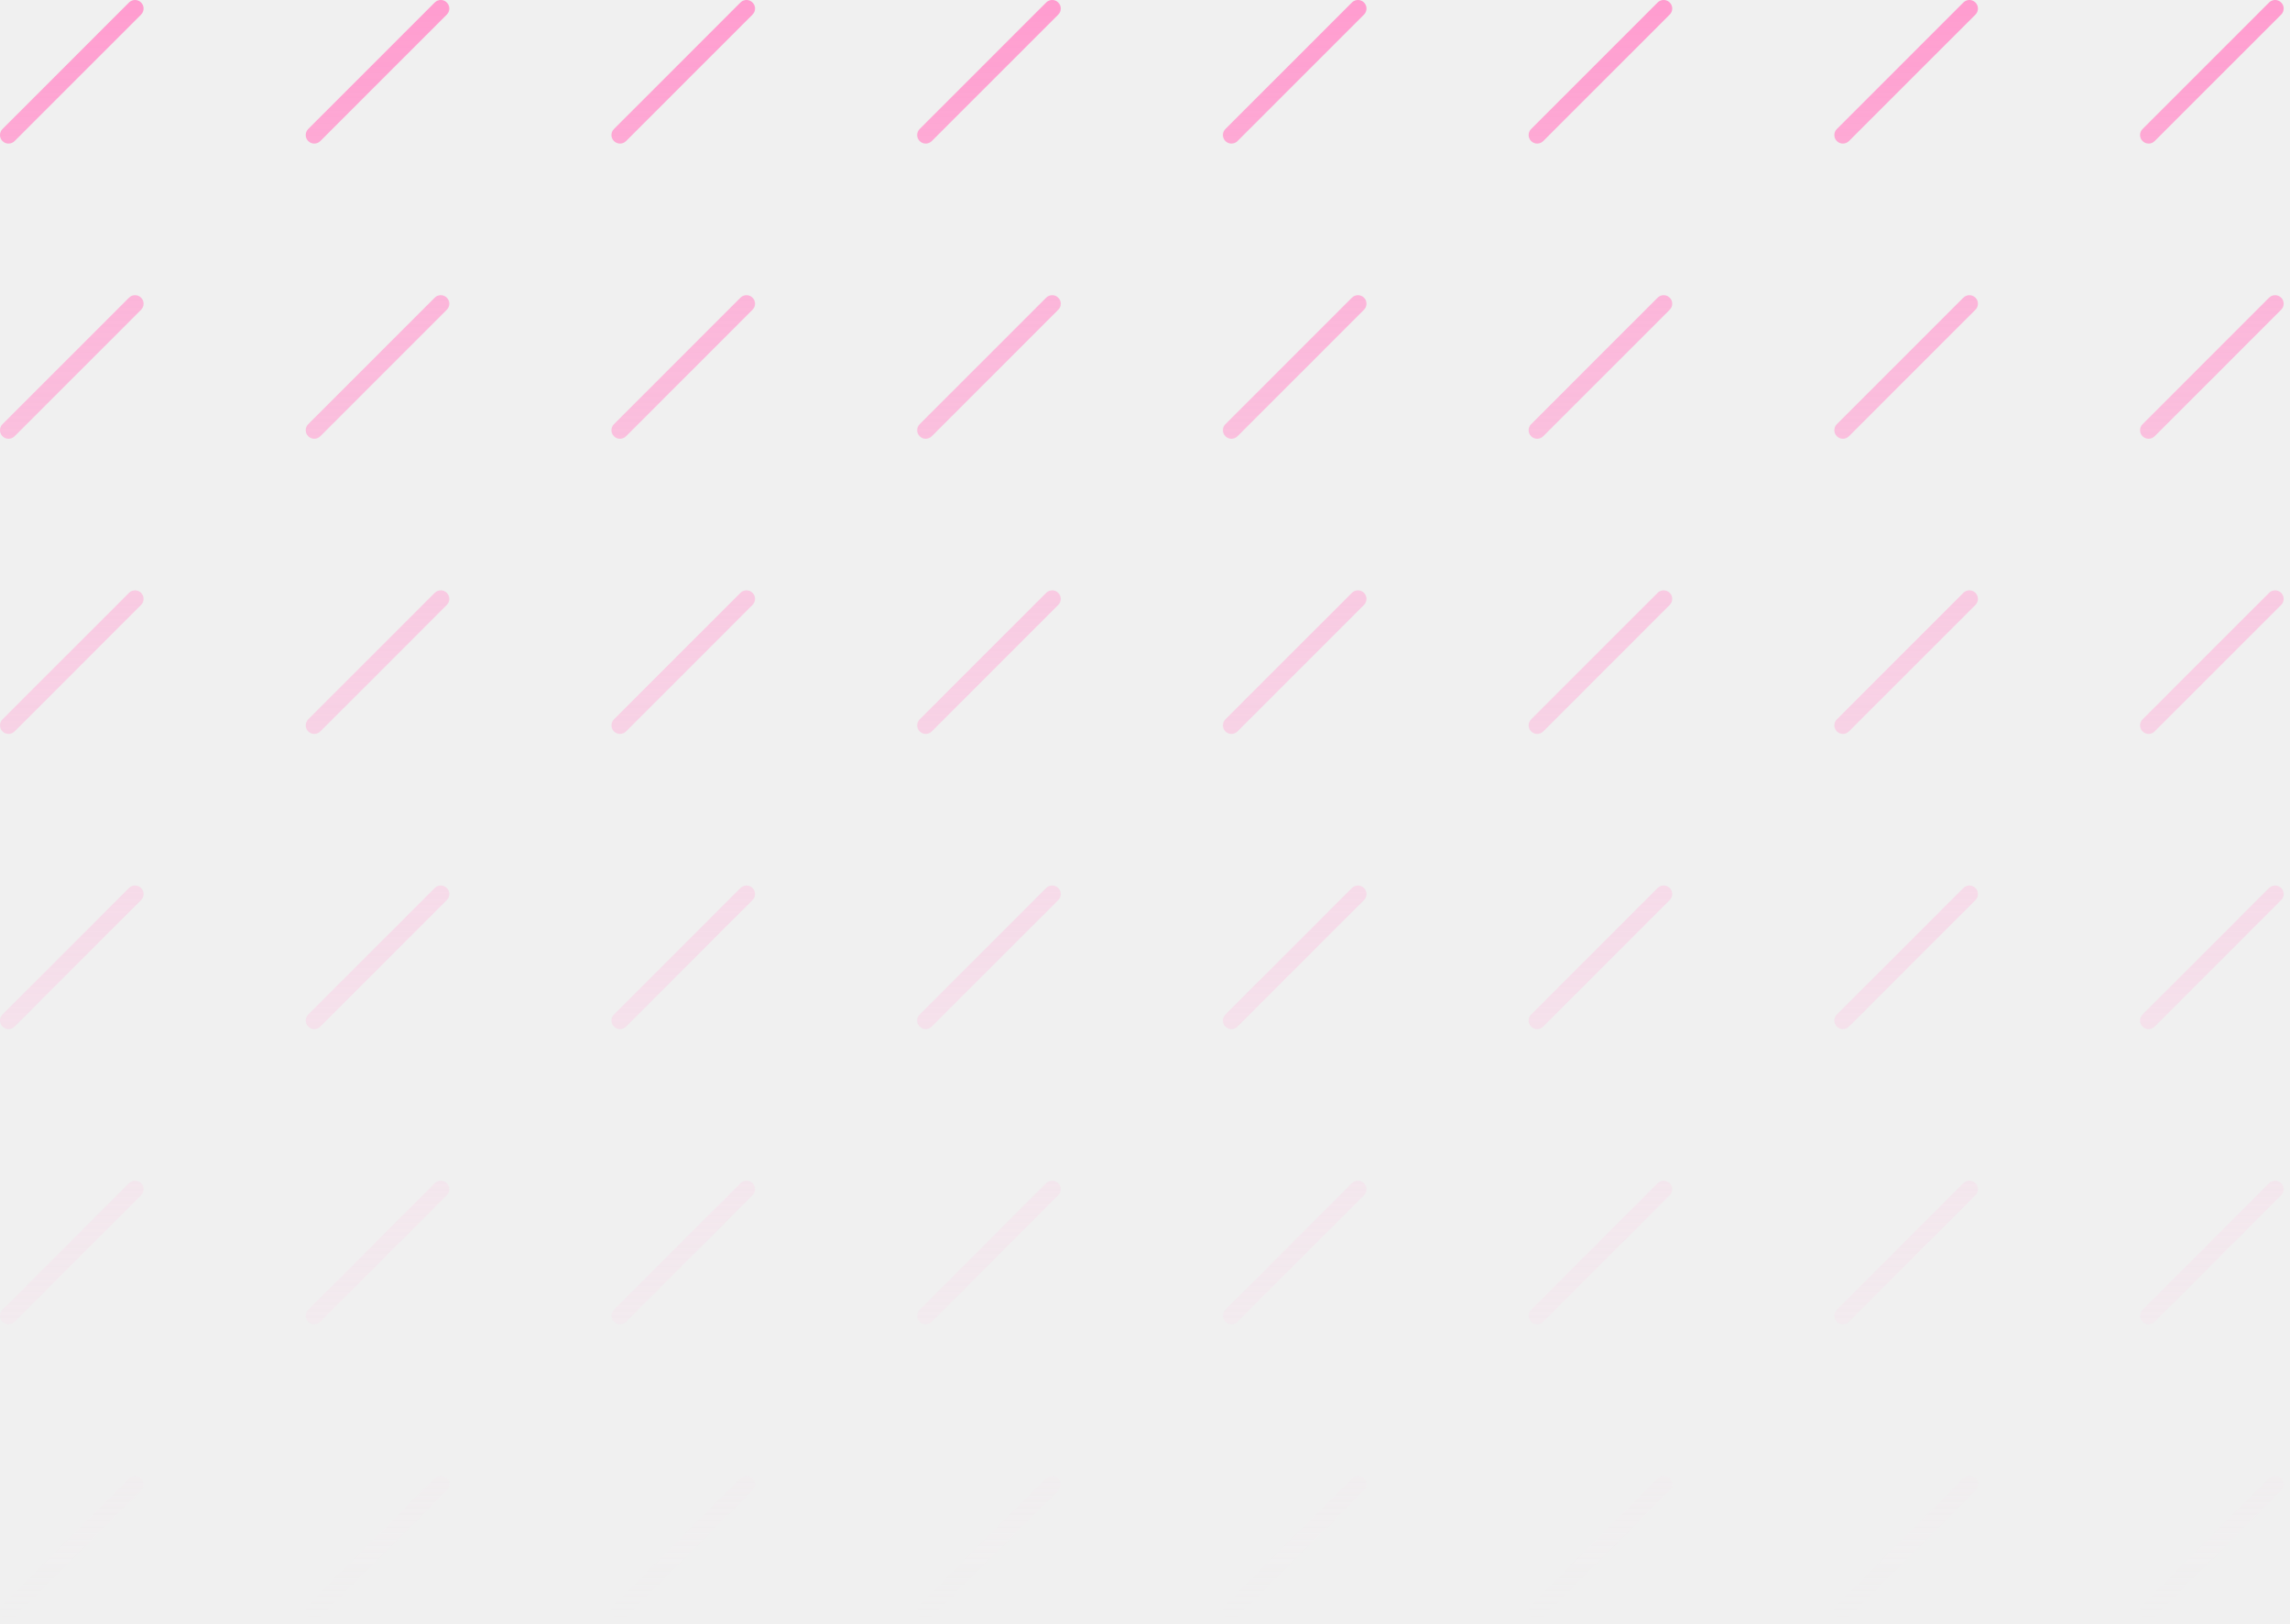
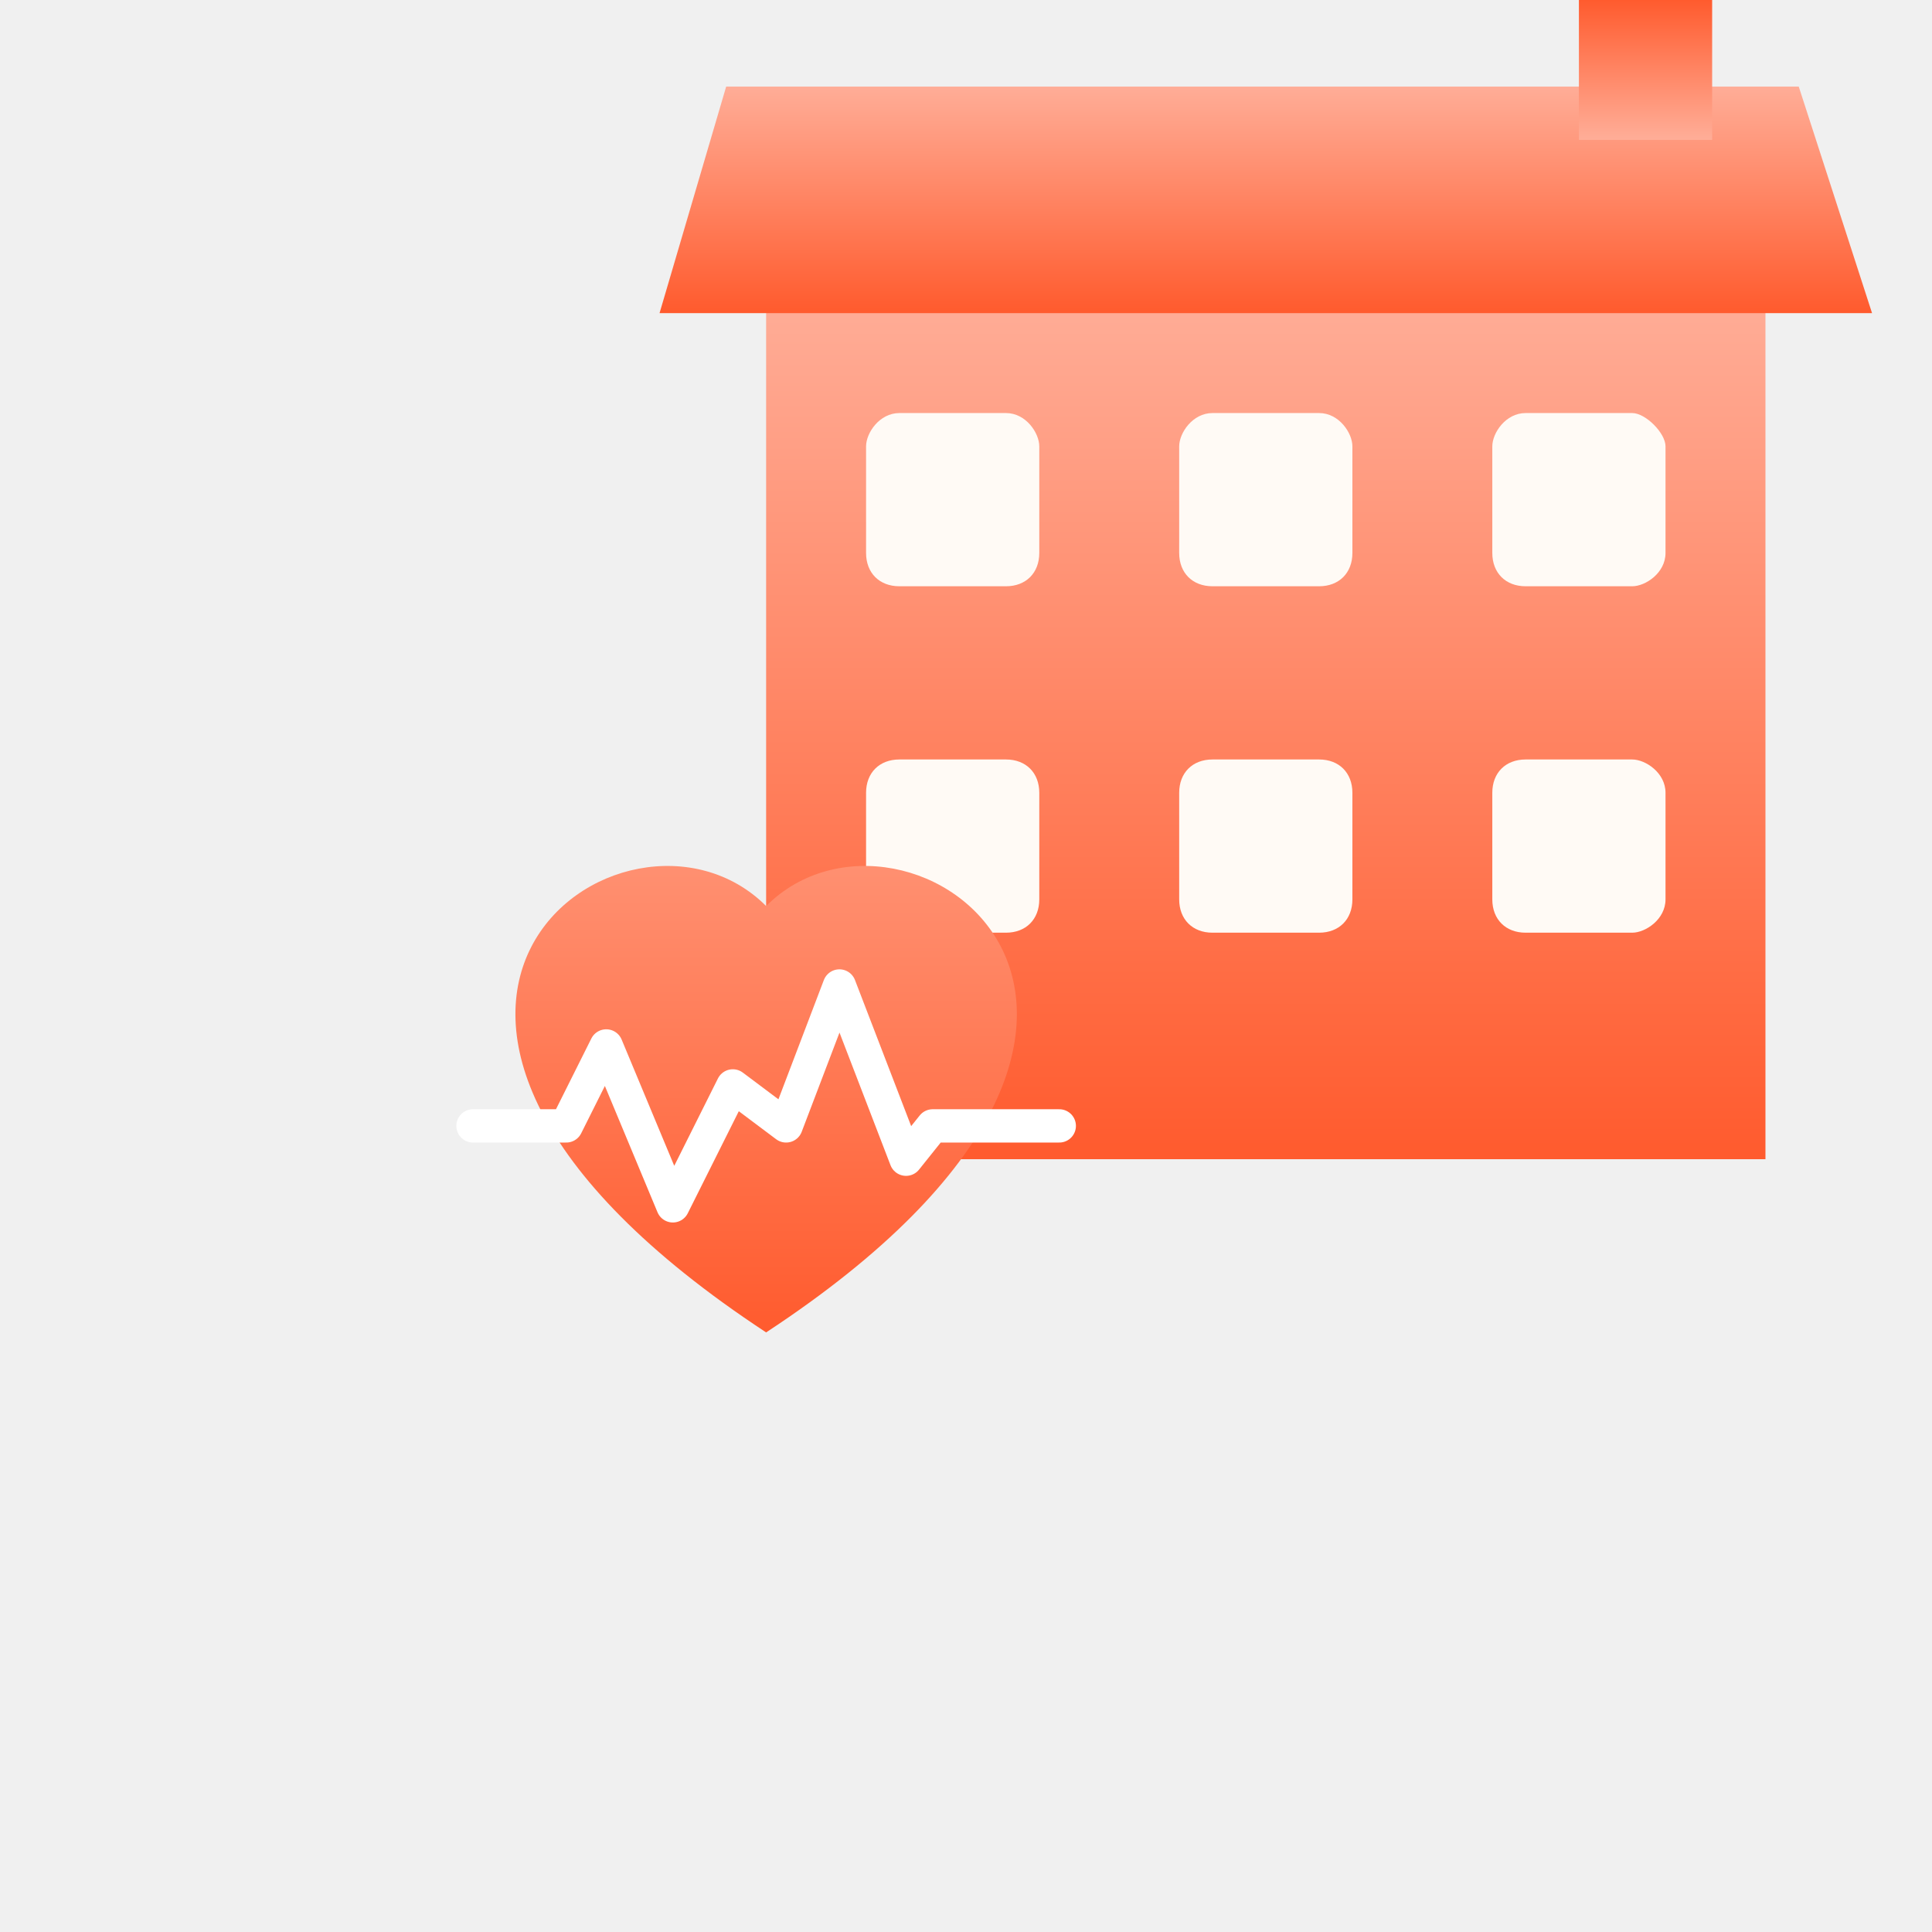
- <svg xmlns="http://www.w3.org/2000/svg" width="134" height="95" viewBox="0 0 134 95" fill="none">
-   <g id="Union">
-     <path d="M8.256 0.146C8.451 0.342 8.451 0.658 8.256 0.854L0.854 8.256C0.658 8.451 0.342 8.451 0.146 8.256C-0.049 8.061 -0.049 7.744 0.146 7.549L7.549 0.146C7.744 -0.049 8.061 -0.049 8.256 0.146Z" fill="url(#paint0_linear_11_1199)" />
-     <path d="M8.256 17.419C8.451 17.614 8.451 17.931 8.256 18.126L0.854 25.529C0.658 25.724 0.342 25.724 0.146 25.529C-0.049 25.334 -0.049 25.017 0.146 24.822L7.549 17.419C7.744 17.224 8.061 17.224 8.256 17.419Z" fill="url(#paint1_linear_11_1199)" />
-     <path d="M8.256 35.399C8.451 35.204 8.451 34.887 8.256 34.692C8.061 34.497 7.744 34.497 7.549 34.692L0.146 42.094C-0.049 42.29 -0.049 42.606 0.146 42.802C0.342 42.997 0.658 42.997 0.854 42.802L8.256 35.399Z" fill="url(#paint2_linear_11_1199)" />
-     <path d="M8.256 51.965C8.451 52.16 8.451 52.477 8.256 52.672L0.854 60.074C0.658 60.27 0.342 60.27 0.146 60.074C-0.049 59.879 -0.049 59.562 0.146 59.367L7.549 51.965C7.744 51.769 8.061 51.769 8.256 51.965Z" fill="url(#paint3_linear_11_1199)" />
-     <path d="M8.256 69.945C8.451 69.749 8.451 69.433 8.256 69.237C8.061 69.042 7.744 69.042 7.549 69.237L0.146 76.64C-0.049 76.835 -0.049 77.152 0.146 77.347C0.342 77.542 0.658 77.542 0.854 77.347L8.256 69.945Z" fill="url(#paint4_linear_11_1199)" />
-     <path d="M8.256 86.51C8.451 86.705 8.451 87.022 8.256 87.217L0.854 94.62C0.658 94.815 0.342 94.815 0.146 94.62C-0.049 94.424 -0.049 94.108 0.146 93.913L7.549 86.51C7.744 86.315 8.061 86.315 8.256 86.51Z" fill="url(#paint5_linear_11_1199)" />
-     <path d="M26.146 0.854C26.341 0.658 26.341 0.342 26.146 0.146C25.951 -0.049 25.634 -0.049 25.439 0.146L18.036 7.549C17.841 7.744 17.841 8.061 18.036 8.256C18.231 8.451 18.548 8.451 18.743 8.256L26.146 0.854Z" fill="url(#paint6_linear_11_1199)" />
-     <path d="M26.146 18.126C26.341 17.931 26.341 17.614 26.146 17.419C25.951 17.224 25.634 17.224 25.439 17.419L18.036 24.822C17.841 25.017 17.841 25.334 18.036 25.529C18.231 25.724 18.548 25.724 18.743 25.529L26.146 18.126Z" fill="url(#paint7_linear_11_1199)" />
-     <path d="M26.146 34.692C26.341 34.887 26.341 35.204 26.146 35.399L18.743 42.802C18.548 42.997 18.231 42.997 18.036 42.802C17.841 42.606 17.841 42.29 18.036 42.094L25.439 34.692C25.634 34.497 25.951 34.497 26.146 34.692Z" fill="url(#paint8_linear_11_1199)" />
-     <path d="M26.146 52.672C26.341 52.477 26.341 52.16 26.146 51.965C25.951 51.769 25.634 51.769 25.439 51.965L18.036 59.367C17.841 59.562 17.841 59.879 18.036 60.074C18.231 60.27 18.548 60.27 18.743 60.074L26.146 52.672Z" fill="url(#paint9_linear_11_1199)" />
-     <path d="M26.146 69.237C26.341 69.433 26.341 69.749 26.146 69.945L18.743 77.347C18.548 77.542 18.231 77.542 18.036 77.347C17.841 77.152 17.841 76.835 18.036 76.64L25.439 69.237C25.634 69.042 25.951 69.042 26.146 69.237Z" fill="url(#paint10_linear_11_1199)" />
-     <path d="M26.146 87.217C26.341 87.022 26.341 86.705 26.146 86.51C25.951 86.315 25.634 86.315 25.439 86.51L18.036 93.913C17.841 94.108 17.841 94.424 18.036 94.62C18.231 94.815 18.548 94.815 18.743 94.62L26.146 87.217Z" fill="url(#paint11_linear_11_1199)" />
-     <path d="M44.035 0.146C44.231 0.342 44.231 0.658 44.035 0.854L36.633 8.256C36.437 8.451 36.121 8.451 35.926 8.256C35.73 8.061 35.73 7.744 35.926 7.549L43.328 0.146C43.523 -0.049 43.84 -0.049 44.035 0.146Z" fill="url(#paint12_linear_11_1199)" />
-     <path d="M44.035 17.419C44.231 17.614 44.231 17.931 44.035 18.126L36.633 25.529C36.437 25.724 36.121 25.724 35.926 25.529C35.73 25.334 35.73 25.017 35.926 24.822L43.328 17.419C43.523 17.224 43.84 17.224 44.035 17.419Z" fill="url(#paint13_linear_11_1199)" />
-     <path d="M44.035 35.399C44.231 35.204 44.231 34.887 44.035 34.692C43.84 34.497 43.523 34.497 43.328 34.692L35.926 42.094C35.73 42.29 35.73 42.606 35.926 42.802C36.121 42.997 36.437 42.997 36.633 42.802L44.035 35.399Z" fill="url(#paint14_linear_11_1199)" />
-     <path d="M44.035 51.965C44.231 52.16 44.231 52.477 44.035 52.672L36.633 60.074C36.437 60.27 36.121 60.27 35.926 60.074C35.73 59.879 35.73 59.562 35.926 59.367L43.328 51.965C43.523 51.769 43.84 51.769 44.035 51.965Z" fill="url(#paint15_linear_11_1199)" />
-     <path d="M44.035 69.945C44.231 69.749 44.231 69.433 44.035 69.237C43.84 69.042 43.523 69.042 43.328 69.237L35.926 76.64C35.73 76.835 35.73 77.152 35.926 77.347C36.121 77.542 36.437 77.542 36.633 77.347L44.035 69.945Z" fill="url(#paint16_linear_11_1199)" />
-     <path d="M44.035 86.51C44.231 86.705 44.231 87.022 44.035 87.217L36.633 94.62C36.437 94.815 36.121 94.815 35.926 94.62C35.73 94.424 35.73 94.108 35.926 93.913L43.328 86.51C43.523 86.315 43.84 86.315 44.035 86.51Z" fill="url(#paint17_linear_11_1199)" />
-     <path d="M61.925 0.854C62.12 0.658 62.12 0.342 61.925 0.146C61.73 -0.049 61.413 -0.049 61.218 0.146L53.815 7.549C53.62 7.744 53.62 8.061 53.815 8.256C54.01 8.451 54.327 8.451 54.522 8.256L61.925 0.854Z" fill="url(#paint18_linear_11_1199)" />
-     <path d="M61.925 18.126C62.12 17.931 62.12 17.614 61.925 17.419C61.73 17.224 61.413 17.224 61.218 17.419L53.815 24.822C53.62 25.017 53.62 25.334 53.815 25.529C54.01 25.724 54.327 25.724 54.522 25.529L61.925 18.126Z" fill="url(#paint19_linear_11_1199)" />
-     <path d="M61.925 34.692C62.12 34.887 62.12 35.204 61.925 35.399L54.522 42.802C54.327 42.997 54.01 42.997 53.815 42.802C53.62 42.606 53.62 42.29 53.815 42.094L61.218 34.692C61.413 34.497 61.73 34.497 61.925 34.692Z" fill="url(#paint20_linear_11_1199)" />
-     <path d="M61.925 52.672C62.12 52.477 62.12 52.16 61.925 51.965C61.73 51.769 61.413 51.769 61.218 51.965L53.815 59.367C53.62 59.562 53.62 59.879 53.815 60.074C54.01 60.27 54.327 60.27 54.522 60.074L61.925 52.672Z" fill="url(#paint21_linear_11_1199)" />
-     <path d="M61.925 69.237C62.12 69.433 62.12 69.749 61.925 69.945L54.522 77.347C54.327 77.542 54.01 77.542 53.815 77.347C53.62 77.152 53.62 76.835 53.815 76.64L61.218 69.237C61.413 69.042 61.73 69.042 61.925 69.237Z" fill="url(#paint22_linear_11_1199)" />
-     <path d="M61.925 87.217C62.12 87.022 62.12 86.705 61.925 86.51C61.73 86.315 61.413 86.315 61.218 86.51L53.815 93.913C53.62 94.108 53.62 94.424 53.815 94.62C54.01 94.815 54.327 94.815 54.522 94.62L61.925 87.217Z" fill="url(#paint23_linear_11_1199)" />
-     <path d="M79.815 0.146C80.01 0.342 80.01 0.658 79.815 0.854L72.412 8.256C72.217 8.451 71.9 8.451 71.705 8.256C71.51 8.061 71.51 7.744 71.705 7.549L79.108 0.146C79.303 -0.049 79.619 -0.049 79.815 0.146Z" fill="url(#paint24_linear_11_1199)" />
-     <path d="M79.815 17.419C80.01 17.614 80.01 17.931 79.815 18.126L72.412 25.529C72.217 25.724 71.9 25.724 71.705 25.529C71.51 25.334 71.51 25.017 71.705 24.822L79.108 17.419C79.303 17.224 79.619 17.224 79.815 17.419Z" fill="url(#paint25_linear_11_1199)" />
-     <path d="M79.815 35.399C80.01 35.204 80.01 34.887 79.815 34.692C79.619 34.497 79.303 34.497 79.108 34.692L71.705 42.094C71.51 42.29 71.51 42.606 71.705 42.802C71.9 42.997 72.217 42.997 72.412 42.802L79.815 35.399Z" fill="url(#paint26_linear_11_1199)" />
-     <path d="M79.815 51.965C80.01 52.16 80.01 52.477 79.815 52.672L72.412 60.074C72.217 60.27 71.9 60.27 71.705 60.074C71.51 59.879 71.51 59.562 71.705 59.367L79.108 51.965C79.303 51.769 79.619 51.769 79.815 51.965Z" fill="url(#paint27_linear_11_1199)" />
-     <path d="M79.815 69.945C80.01 69.749 80.01 69.433 79.815 69.237C79.619 69.042 79.303 69.042 79.108 69.237L71.705 76.64C71.51 76.835 71.51 77.152 71.705 77.347C71.9 77.542 72.217 77.542 72.412 77.347L79.815 69.945Z" fill="url(#paint28_linear_11_1199)" />
-     <path d="M79.815 86.51C80.01 86.705 80.01 87.022 79.815 87.217L72.412 94.62C72.217 94.815 71.9 94.815 71.705 94.62C71.51 94.424 71.51 94.108 71.705 93.913L79.108 86.51C79.303 86.315 79.619 86.315 79.815 86.51Z" fill="url(#paint29_linear_11_1199)" />
-     <path d="M97.704 0.854C97.9 0.658 97.9 0.342 97.704 0.146C97.509 -0.049 97.192 -0.049 96.997 0.146L89.595 7.549C89.399 7.744 89.399 8.061 89.595 8.256C89.79 8.451 90.106 8.451 90.302 8.256L97.704 0.854Z" fill="url(#paint30_linear_11_1199)" />
-     <path d="M97.704 18.126C97.9 17.931 97.9 17.614 97.704 17.419C97.509 17.224 97.192 17.224 96.997 17.419L89.595 24.822C89.399 25.017 89.399 25.334 89.595 25.529C89.79 25.724 90.106 25.724 90.302 25.529L97.704 18.126Z" fill="url(#paint31_linear_11_1199)" />
-     <path d="M97.704 34.692C97.9 34.887 97.9 35.204 97.704 35.399L90.302 42.802C90.106 42.997 89.79 42.997 89.595 42.802C89.399 42.606 89.399 42.29 89.595 42.094L96.997 34.692C97.192 34.497 97.509 34.497 97.704 34.692Z" fill="url(#paint32_linear_11_1199)" />
-     <path d="M97.704 52.672C97.9 52.477 97.9 52.16 97.704 51.965C97.509 51.769 97.192 51.769 96.997 51.965L89.595 59.367C89.399 59.562 89.399 59.879 89.595 60.074C89.79 60.27 90.106 60.27 90.302 60.074L97.704 52.672Z" fill="url(#paint33_linear_11_1199)" />
-     <path d="M97.704 69.237C97.9 69.433 97.9 69.749 97.704 69.945L90.302 77.347C90.106 77.542 89.79 77.542 89.595 77.347C89.399 77.152 89.399 76.835 89.595 76.64L96.997 69.237C97.192 69.042 97.509 69.042 97.704 69.237Z" fill="url(#paint34_linear_11_1199)" />
-     <path d="M97.704 87.217C97.9 87.022 97.9 86.705 97.704 86.51C97.509 86.315 97.192 86.315 96.997 86.51L89.595 93.913C89.399 94.108 89.399 94.424 89.595 94.62C89.79 94.815 90.106 94.815 90.302 94.62L97.704 87.217Z" fill="url(#paint35_linear_11_1199)" />
-     <path d="M115.594 0.146C115.789 0.342 115.789 0.658 115.594 0.854L108.191 8.256C107.996 8.451 107.679 8.451 107.484 8.256C107.289 8.061 107.289 7.744 107.484 7.549L114.887 0.146C115.082 -0.049 115.399 -0.049 115.594 0.146Z" fill="url(#paint36_linear_11_1199)" />
-     <path d="M115.594 17.419C115.789 17.614 115.789 17.931 115.594 18.126L108.191 25.529C107.996 25.724 107.679 25.724 107.484 25.529C107.289 25.334 107.289 25.017 107.484 24.822L114.887 17.419C115.082 17.224 115.399 17.224 115.594 17.419Z" fill="url(#paint37_linear_11_1199)" />
-     <path d="M115.594 35.399C115.789 35.204 115.789 34.887 115.594 34.692C115.399 34.497 115.082 34.497 114.887 34.692L107.484 42.094C107.289 42.29 107.289 42.606 107.484 42.802C107.679 42.997 107.996 42.997 108.191 42.802L115.594 35.399Z" fill="url(#paint38_linear_11_1199)" />
-     <path d="M115.594 51.965C115.789 52.16 115.789 52.477 115.594 52.672L108.191 60.074C107.996 60.27 107.679 60.27 107.484 60.074C107.289 59.879 107.289 59.562 107.484 59.367L114.887 51.965C115.082 51.769 115.399 51.769 115.594 51.965Z" fill="url(#paint39_linear_11_1199)" />
-     <path d="M115.594 69.945C115.789 69.749 115.789 69.433 115.594 69.237C115.399 69.042 115.082 69.042 114.887 69.237L107.484 76.64C107.289 76.835 107.289 77.152 107.484 77.347C107.679 77.542 107.996 77.542 108.191 77.347L115.594 69.945Z" fill="url(#paint40_linear_11_1199)" />
-     <path d="M115.594 86.51C115.789 86.705 115.789 87.022 115.594 87.217L108.191 94.62C107.996 94.815 107.679 94.815 107.484 94.62C107.289 94.424 107.289 94.108 107.484 93.913L114.887 86.51C115.082 86.315 115.399 86.315 115.594 86.51Z" fill="url(#paint41_linear_11_1199)" />
-     <path d="M133.483 0.146C133.679 0.342 133.679 0.658 133.483 0.854L126.081 8.256C125.886 8.451 125.569 8.451 125.374 8.256C125.178 8.061 125.178 7.744 125.374 7.549L132.776 0.146C132.972 -0.049 133.288 -0.049 133.483 0.146Z" fill="url(#paint42_linear_11_1199)" />
-     <path d="M133.483 17.419C133.679 17.614 133.679 17.931 133.483 18.126L126.081 25.529C125.886 25.724 125.569 25.724 125.374 25.529C125.178 25.334 125.178 25.017 125.374 24.822L132.776 17.419C132.972 17.224 133.288 17.224 133.483 17.419Z" fill="url(#paint43_linear_11_1199)" />
-     <path d="M133.483 35.399C133.679 35.204 133.679 34.887 133.483 34.692C133.288 34.497 132.972 34.497 132.776 34.692L125.374 42.094C125.178 42.29 125.178 42.606 125.374 42.802C125.569 42.997 125.886 42.997 126.081 42.802L133.483 35.399Z" fill="url(#paint44_linear_11_1199)" />
-     <path d="M133.483 51.965C133.679 52.16 133.679 52.477 133.483 52.672L126.081 60.074C125.886 60.27 125.569 60.27 125.374 60.074C125.178 59.879 125.178 59.562 125.374 59.367L132.776 51.965C132.972 51.769 133.288 51.769 133.483 51.965Z" fill="url(#paint45_linear_11_1199)" />
-     <path d="M133.483 69.945C133.679 69.749 133.679 69.433 133.483 69.237C133.288 69.042 132.972 69.042 132.776 69.237L125.374 76.64C125.178 76.835 125.178 77.152 125.374 77.347C125.569 77.542 125.886 77.542 126.081 77.347L133.483 69.945Z" fill="url(#paint46_linear_11_1199)" />
-     <path d="M133.483 86.51C133.679 86.705 133.679 87.022 133.483 87.217L126.081 94.62C125.886 94.815 125.569 94.815 125.374 94.62C125.178 94.424 125.178 94.108 125.374 93.913L132.776 86.51C132.972 86.315 133.288 86.315 133.483 86.51Z" fill="url(#paint47_linear_11_1199)" />
-   </g>
+ <svg xmlns="http://www.w3.org/2000/svg" version="1.2" viewBox="0 0 29 29" width="21" height="21">
  <defs>
-     <linearGradient id="paint0_linear_11_1199" x1="66.815" y1="0" x2="66.815" y2="94.766" gradientUnits="userSpaceOnUse">
-       <stop stop-color="#FF9CCF" />
-       <stop offset="1" stop-color="#FCDFEE" stop-opacity="0" />
+     <linearGradient id="g1" x2="1" gradientUnits="userSpaceOnUse" gradientTransform="matrix(0,12.976,-15.052,0,18.991,4.411)">
+       <stop offset="0" stop-color="#ffad97" />
+       <stop offset="1" stop-color="#ff5b2e" />
    </linearGradient>
-     <linearGradient id="paint1_linear_11_1199" x1="66.815" y1="0" x2="66.815" y2="94.766" gradientUnits="userSpaceOnUse">
-       <stop stop-color="#FF9CCF" />
-       <stop offset="1" stop-color="#FCDFEE" stop-opacity="0" />
+     <linearGradient id="g2" x2="1" gradientUnits="userSpaceOnUse" gradientTransform="matrix(0,3.374,-18.166,0,18.991,1.297)">
+       <stop offset="0" stop-color="#ffad97" />
+       <stop offset="1" stop-color="#ff5b2e" />
    </linearGradient>
-     <linearGradient id="paint2_linear_11_1199" x1="66.815" y1="0" x2="66.815" y2="94.766" gradientUnits="userSpaceOnUse">
-       <stop stop-color="#FF9CCF" />
-       <stop offset="1" stop-color="#FCDFEE" stop-opacity="0" />
+     <linearGradient id="g3" x2="1" gradientUnits="userSpaceOnUse" gradientTransform="matrix(0,-2.076,2.076,0,24.701,2.076)">
+       <stop offset="0" stop-color="#ffad97" />
+       <stop offset="1" stop-color="#ff5b2e" />
    </linearGradient>
-     <linearGradient id="paint3_linear_11_1199" x1="66.815" y1="0" x2="66.815" y2="94.766" gradientUnits="userSpaceOnUse">
-       <stop stop-color="#FF9CCF" />
-       <stop offset="1" stop-color="#FCDFEE" stop-opacity="0" />
-     </linearGradient>
-     <linearGradient id="paint4_linear_11_1199" x1="66.815" y1="0" x2="66.815" y2="94.766" gradientUnits="userSpaceOnUse">
-       <stop stop-color="#FF9CCF" />
-       <stop offset="1" stop-color="#FCDFEE" stop-opacity="0" />
-     </linearGradient>
-     <linearGradient id="paint5_linear_11_1199" x1="66.815" y1="0" x2="66.815" y2="94.766" gradientUnits="userSpaceOnUse">
-       <stop stop-color="#FF9CCF" />
-       <stop offset="1" stop-color="#FCDFEE" stop-opacity="0" />
-     </linearGradient>
-     <linearGradient id="paint6_linear_11_1199" x1="66.815" y1="0" x2="66.815" y2="94.766" gradientUnits="userSpaceOnUse">
-       <stop stop-color="#FF9CCF" />
-       <stop offset="1" stop-color="#FCDFEE" stop-opacity="0" />
-     </linearGradient>
-     <linearGradient id="paint7_linear_11_1199" x1="66.815" y1="0" x2="66.815" y2="94.766" gradientUnits="userSpaceOnUse">
-       <stop stop-color="#FF9CCF" />
-       <stop offset="1" stop-color="#FCDFEE" stop-opacity="0" />
-     </linearGradient>
-     <linearGradient id="paint8_linear_11_1199" x1="66.815" y1="0" x2="66.815" y2="94.766" gradientUnits="userSpaceOnUse">
-       <stop stop-color="#FF9CCF" />
-       <stop offset="1" stop-color="#FCDFEE" stop-opacity="0" />
-     </linearGradient>
-     <linearGradient id="paint9_linear_11_1199" x1="66.815" y1="0" x2="66.815" y2="94.766" gradientUnits="userSpaceOnUse">
-       <stop stop-color="#FF9CCF" />
-       <stop offset="1" stop-color="#FCDFEE" stop-opacity="0" />
-     </linearGradient>
-     <linearGradient id="paint10_linear_11_1199" x1="66.815" y1="0" x2="66.815" y2="94.766" gradientUnits="userSpaceOnUse">
-       <stop stop-color="#FF9CCF" />
-       <stop offset="1" stop-color="#FCDFEE" stop-opacity="0" />
-     </linearGradient>
-     <linearGradient id="paint11_linear_11_1199" x1="66.815" y1="0" x2="66.815" y2="94.766" gradientUnits="userSpaceOnUse">
-       <stop stop-color="#FF9CCF" />
-       <stop offset="1" stop-color="#FCDFEE" stop-opacity="0" />
-     </linearGradient>
-     <linearGradient id="paint12_linear_11_1199" x1="66.815" y1="0" x2="66.815" y2="94.766" gradientUnits="userSpaceOnUse">
-       <stop stop-color="#FF9CCF" />
-       <stop offset="1" stop-color="#FCDFEE" stop-opacity="0" />
-     </linearGradient>
-     <linearGradient id="paint13_linear_11_1199" x1="66.815" y1="0" x2="66.815" y2="94.766" gradientUnits="userSpaceOnUse">
-       <stop stop-color="#FF9CCF" />
-       <stop offset="1" stop-color="#FCDFEE" stop-opacity="0" />
-     </linearGradient>
-     <linearGradient id="paint14_linear_11_1199" x1="66.815" y1="0" x2="66.815" y2="94.766" gradientUnits="userSpaceOnUse">
-       <stop stop-color="#FF9CCF" />
-       <stop offset="1" stop-color="#FCDFEE" stop-opacity="0" />
-     </linearGradient>
-     <linearGradient id="paint15_linear_11_1199" x1="66.815" y1="0" x2="66.815" y2="94.766" gradientUnits="userSpaceOnUse">
-       <stop stop-color="#FF9CCF" />
-       <stop offset="1" stop-color="#FCDFEE" stop-opacity="0" />
-     </linearGradient>
-     <linearGradient id="paint16_linear_11_1199" x1="66.815" y1="0" x2="66.815" y2="94.766" gradientUnits="userSpaceOnUse">
-       <stop stop-color="#FF9CCF" />
-       <stop offset="1" stop-color="#FCDFEE" stop-opacity="0" />
-     </linearGradient>
-     <linearGradient id="paint17_linear_11_1199" x1="66.815" y1="0" x2="66.815" y2="94.766" gradientUnits="userSpaceOnUse">
-       <stop stop-color="#FF9CCF" />
-       <stop offset="1" stop-color="#FCDFEE" stop-opacity="0" />
-     </linearGradient>
-     <linearGradient id="paint18_linear_11_1199" x1="66.815" y1="0" x2="66.815" y2="94.766" gradientUnits="userSpaceOnUse">
-       <stop stop-color="#FF9CCF" />
-       <stop offset="1" stop-color="#FCDFEE" stop-opacity="0" />
-     </linearGradient>
-     <linearGradient id="paint19_linear_11_1199" x1="66.815" y1="0" x2="66.815" y2="94.766" gradientUnits="userSpaceOnUse">
-       <stop stop-color="#FF9CCF" />
-       <stop offset="1" stop-color="#FCDFEE" stop-opacity="0" />
-     </linearGradient>
-     <linearGradient id="paint20_linear_11_1199" x1="66.815" y1="0" x2="66.815" y2="94.766" gradientUnits="userSpaceOnUse">
-       <stop stop-color="#FF9CCF" />
-       <stop offset="1" stop-color="#FCDFEE" stop-opacity="0" />
-     </linearGradient>
-     <linearGradient id="paint21_linear_11_1199" x1="66.815" y1="0" x2="66.815" y2="94.766" gradientUnits="userSpaceOnUse">
-       <stop stop-color="#FF9CCF" />
-       <stop offset="1" stop-color="#FCDFEE" stop-opacity="0" />
-     </linearGradient>
-     <linearGradient id="paint22_linear_11_1199" x1="66.815" y1="0" x2="66.815" y2="94.766" gradientUnits="userSpaceOnUse">
-       <stop stop-color="#FF9CCF" />
-       <stop offset="1" stop-color="#FCDFEE" stop-opacity="0" />
-     </linearGradient>
-     <linearGradient id="paint23_linear_11_1199" x1="66.815" y1="0" x2="66.815" y2="94.766" gradientUnits="userSpaceOnUse">
-       <stop stop-color="#FF9CCF" />
-       <stop offset="1" stop-color="#FCDFEE" stop-opacity="0" />
-     </linearGradient>
-     <linearGradient id="paint24_linear_11_1199" x1="66.815" y1="0" x2="66.815" y2="94.766" gradientUnits="userSpaceOnUse">
-       <stop stop-color="#FF9CCF" />
-       <stop offset="1" stop-color="#FCDFEE" stop-opacity="0" />
-     </linearGradient>
-     <linearGradient id="paint25_linear_11_1199" x1="66.815" y1="0" x2="66.815" y2="94.766" gradientUnits="userSpaceOnUse">
-       <stop stop-color="#FF9CCF" />
-       <stop offset="1" stop-color="#FCDFEE" stop-opacity="0" />
-     </linearGradient>
-     <linearGradient id="paint26_linear_11_1199" x1="66.815" y1="0" x2="66.815" y2="94.766" gradientUnits="userSpaceOnUse">
-       <stop stop-color="#FF9CCF" />
-       <stop offset="1" stop-color="#FCDFEE" stop-opacity="0" />
-     </linearGradient>
-     <linearGradient id="paint27_linear_11_1199" x1="66.815" y1="0" x2="66.815" y2="94.766" gradientUnits="userSpaceOnUse">
-       <stop stop-color="#FF9CCF" />
-       <stop offset="1" stop-color="#FCDFEE" stop-opacity="0" />
-     </linearGradient>
-     <linearGradient id="paint28_linear_11_1199" x1="66.815" y1="0" x2="66.815" y2="94.766" gradientUnits="userSpaceOnUse">
-       <stop stop-color="#FF9CCF" />
-       <stop offset="1" stop-color="#FCDFEE" stop-opacity="0" />
-     </linearGradient>
-     <linearGradient id="paint29_linear_11_1199" x1="66.815" y1="0" x2="66.815" y2="94.766" gradientUnits="userSpaceOnUse">
-       <stop stop-color="#FF9CCF" />
-       <stop offset="1" stop-color="#FCDFEE" stop-opacity="0" />
-     </linearGradient>
-     <linearGradient id="paint30_linear_11_1199" x1="66.815" y1="0" x2="66.815" y2="94.766" gradientUnits="userSpaceOnUse">
-       <stop stop-color="#FF9CCF" />
-       <stop offset="1" stop-color="#FCDFEE" stop-opacity="0" />
-     </linearGradient>
-     <linearGradient id="paint31_linear_11_1199" x1="66.815" y1="0" x2="66.815" y2="94.766" gradientUnits="userSpaceOnUse">
-       <stop stop-color="#FF9CCF" />
-       <stop offset="1" stop-color="#FCDFEE" stop-opacity="0" />
-     </linearGradient>
-     <linearGradient id="paint32_linear_11_1199" x1="66.815" y1="0" x2="66.815" y2="94.766" gradientUnits="userSpaceOnUse">
-       <stop stop-color="#FF9CCF" />
-       <stop offset="1" stop-color="#FCDFEE" stop-opacity="0" />
-     </linearGradient>
-     <linearGradient id="paint33_linear_11_1199" x1="66.815" y1="0" x2="66.815" y2="94.766" gradientUnits="userSpaceOnUse">
-       <stop stop-color="#FF9CCF" />
-       <stop offset="1" stop-color="#FCDFEE" stop-opacity="0" />
-     </linearGradient>
-     <linearGradient id="paint34_linear_11_1199" x1="66.815" y1="0" x2="66.815" y2="94.766" gradientUnits="userSpaceOnUse">
-       <stop stop-color="#FF9CCF" />
-       <stop offset="1" stop-color="#FCDFEE" stop-opacity="0" />
-     </linearGradient>
-     <linearGradient id="paint35_linear_11_1199" x1="66.815" y1="0" x2="66.815" y2="94.766" gradientUnits="userSpaceOnUse">
-       <stop stop-color="#FF9CCF" />
-       <stop offset="1" stop-color="#FCDFEE" stop-opacity="0" />
-     </linearGradient>
-     <linearGradient id="paint36_linear_11_1199" x1="66.815" y1="0" x2="66.815" y2="94.766" gradientUnits="userSpaceOnUse">
-       <stop stop-color="#FF9CCF" />
-       <stop offset="1" stop-color="#FCDFEE" stop-opacity="0" />
-     </linearGradient>
-     <linearGradient id="paint37_linear_11_1199" x1="66.815" y1="0" x2="66.815" y2="94.766" gradientUnits="userSpaceOnUse">
-       <stop stop-color="#FF9CCF" />
-       <stop offset="1" stop-color="#FCDFEE" stop-opacity="0" />
-     </linearGradient>
-     <linearGradient id="paint38_linear_11_1199" x1="66.815" y1="0" x2="66.815" y2="94.766" gradientUnits="userSpaceOnUse">
-       <stop stop-color="#FF9CCF" />
-       <stop offset="1" stop-color="#FCDFEE" stop-opacity="0" />
-     </linearGradient>
-     <linearGradient id="paint39_linear_11_1199" x1="66.815" y1="0" x2="66.815" y2="94.766" gradientUnits="userSpaceOnUse">
-       <stop stop-color="#FF9CCF" />
-       <stop offset="1" stop-color="#FCDFEE" stop-opacity="0" />
-     </linearGradient>
-     <linearGradient id="paint40_linear_11_1199" x1="66.815" y1="0" x2="66.815" y2="94.766" gradientUnits="userSpaceOnUse">
-       <stop stop-color="#FF9CCF" />
-       <stop offset="1" stop-color="#FCDFEE" stop-opacity="0" />
-     </linearGradient>
-     <linearGradient id="paint41_linear_11_1199" x1="66.815" y1="0" x2="66.815" y2="94.766" gradientUnits="userSpaceOnUse">
-       <stop stop-color="#FF9CCF" />
-       <stop offset="1" stop-color="#FCDFEE" stop-opacity="0" />
-     </linearGradient>
-     <linearGradient id="paint42_linear_11_1199" x1="66.815" y1="0" x2="66.815" y2="94.766" gradientUnits="userSpaceOnUse">
-       <stop stop-color="#FF9CCF" />
-       <stop offset="1" stop-color="#FCDFEE" stop-opacity="0" />
-     </linearGradient>
-     <linearGradient id="paint43_linear_11_1199" x1="66.815" y1="0" x2="66.815" y2="94.766" gradientUnits="userSpaceOnUse">
-       <stop stop-color="#FF9CCF" />
-       <stop offset="1" stop-color="#FCDFEE" stop-opacity="0" />
-     </linearGradient>
-     <linearGradient id="paint44_linear_11_1199" x1="66.815" y1="0" x2="66.815" y2="94.766" gradientUnits="userSpaceOnUse">
-       <stop stop-color="#FF9CCF" />
-       <stop offset="1" stop-color="#FCDFEE" stop-opacity="0" />
-     </linearGradient>
-     <linearGradient id="paint45_linear_11_1199" x1="66.815" y1="0" x2="66.815" y2="94.766" gradientUnits="userSpaceOnUse">
-       <stop stop-color="#FF9CCF" />
-       <stop offset="1" stop-color="#FCDFEE" stop-opacity="0" />
-     </linearGradient>
-     <linearGradient id="paint46_linear_11_1199" x1="66.815" y1="0" x2="66.815" y2="94.766" gradientUnits="userSpaceOnUse">
-       <stop stop-color="#FF9CCF" />
-       <stop offset="1" stop-color="#FCDFEE" stop-opacity="0" />
-     </linearGradient>
-     <linearGradient id="paint47_linear_11_1199" x1="66.815" y1="0" x2="66.815" y2="94.766" gradientUnits="userSpaceOnUse">
-       <stop stop-color="#FF9CCF" />
-       <stop offset="1" stop-color="#FCDFEE" stop-opacity="0" />
+     <linearGradient id="g4" x2="1" gradientUnits="userSpaceOnUse" gradientTransform="matrix(0,7.024,-7.493,0,11.49,12.976)">
+       <stop offset="0" stop-color="#ff9071" />
+       <stop offset="1" stop-color="#ff5b2e" />
    </linearGradient>
  </defs>
+   <style>
+ 		.s0 { fill: url(#g1) } 
+ 		.s1 { fill: url(#g2) } 
+ 		.s2 { fill: url(#g3) } 
+ 		.s3 { fill: #fffaf5 } 
+ 		.s4 { fill: url(#g4) } 
+ 		.s5 { fill: none;stroke: #ffffff;stroke-linecap: round;stroke-linejoin: round;stroke-width: .5 } 
+ 	</style>
+   <g id="Group 36">
+     <g id="Group 35">
+       <path id="Rectangle 34" class="s0" d="m11.5 4.4h15v13h-15z" />
+       <path id="Rectangle 35" class="s1" d="m10.9 1.3h16.1l1.1 3.4h-18.2z" />
+       <path id="Rectangle 36" class="s2" d="m23.7 2.1h2v-2.1h-2z" />
+       <g id="Group 34">
+         <path id="Rectangle 37" class="s3" d="m13 6.7c0-0.2 0.2-0.5 0.5-0.5h1.6c0.3 0 0.5 0.3 0.5 0.5v1.6c0 0.3-0.2 0.5-0.5 0.5h-1.6c-0.3 0-0.5-0.2-0.5-0.5z" />
+         <path id="Rectangle 40" class="s3" d="m13 11.9c0-0.3 0.2-0.5 0.5-0.5h1.6c0.3 0 0.5 0.2 0.5 0.5v1.6c0 0.3-0.2 0.5-0.5 0.5h-1.6c-0.3 0-0.5-0.2-0.5-0.5z" />
+         <path id="Rectangle 38" class="s3" d="m17.7 6.7c0-0.2 0.2-0.5 0.5-0.5h1.6c0.3 0 0.5 0.3 0.5 0.5v1.6c0 0.3-0.2 0.5-0.5 0.5h-1.6c-0.3 0-0.5-0.2-0.5-0.5z" />
+         <path id="Rectangle 41" class="s3" d="m17.7 11.9c0-0.3 0.2-0.5 0.5-0.5h1.6c0.3 0 0.5 0.2 0.5 0.5v1.6c0 0.3-0.2 0.5-0.5 0.5h-1.6c-0.3 0-0.5-0.2-0.5-0.5z" />
+         <path id="Rectangle 39" class="s3" d="m22.4 6.7c0-0.2 0.2-0.5 0.5-0.5h1.6c0.2 0 0.5 0.3 0.5 0.5v1.6c0 0.3-0.3 0.5-0.5 0.5h-1.6c-0.3 0-0.5-0.2-0.5-0.5z" />
+         <path id="Rectangle 42" class="s3" d="m22.4 11.9c0-0.3 0.2-0.5 0.5-0.5h1.6c0.2 0 0.5 0.2 0.5 0.5v1.6c0 0.3-0.3 0.5-0.5 0.5h-1.6c-0.3 0-0.5-0.2-0.5-0.5z" />
+       </g>
+     </g>
+     <g id="Group 33">
+       <g id="Group">
+         <g id="Vector">
+           <path id="Layer" fill-rule="evenodd" class="s4" d="m11.5 13.6c2.1-2.1 7.3 1.6 0 6.4-7.3-4.8-2.1-8.5 0-6.4z" />
+         </g>
+       </g>
+       <g id="Vector 7">
+         <path id="Layer" fill-rule="evenodd" class="s5" d="m7.1 16.9h1.4l0.6-1.2 1 2.4 0.9-1.8 0.8 0.6 0.8-2.1 1 2.6 0.4-0.5h1.9" />
+       </g>
+     </g>
+   </g>
</svg>
